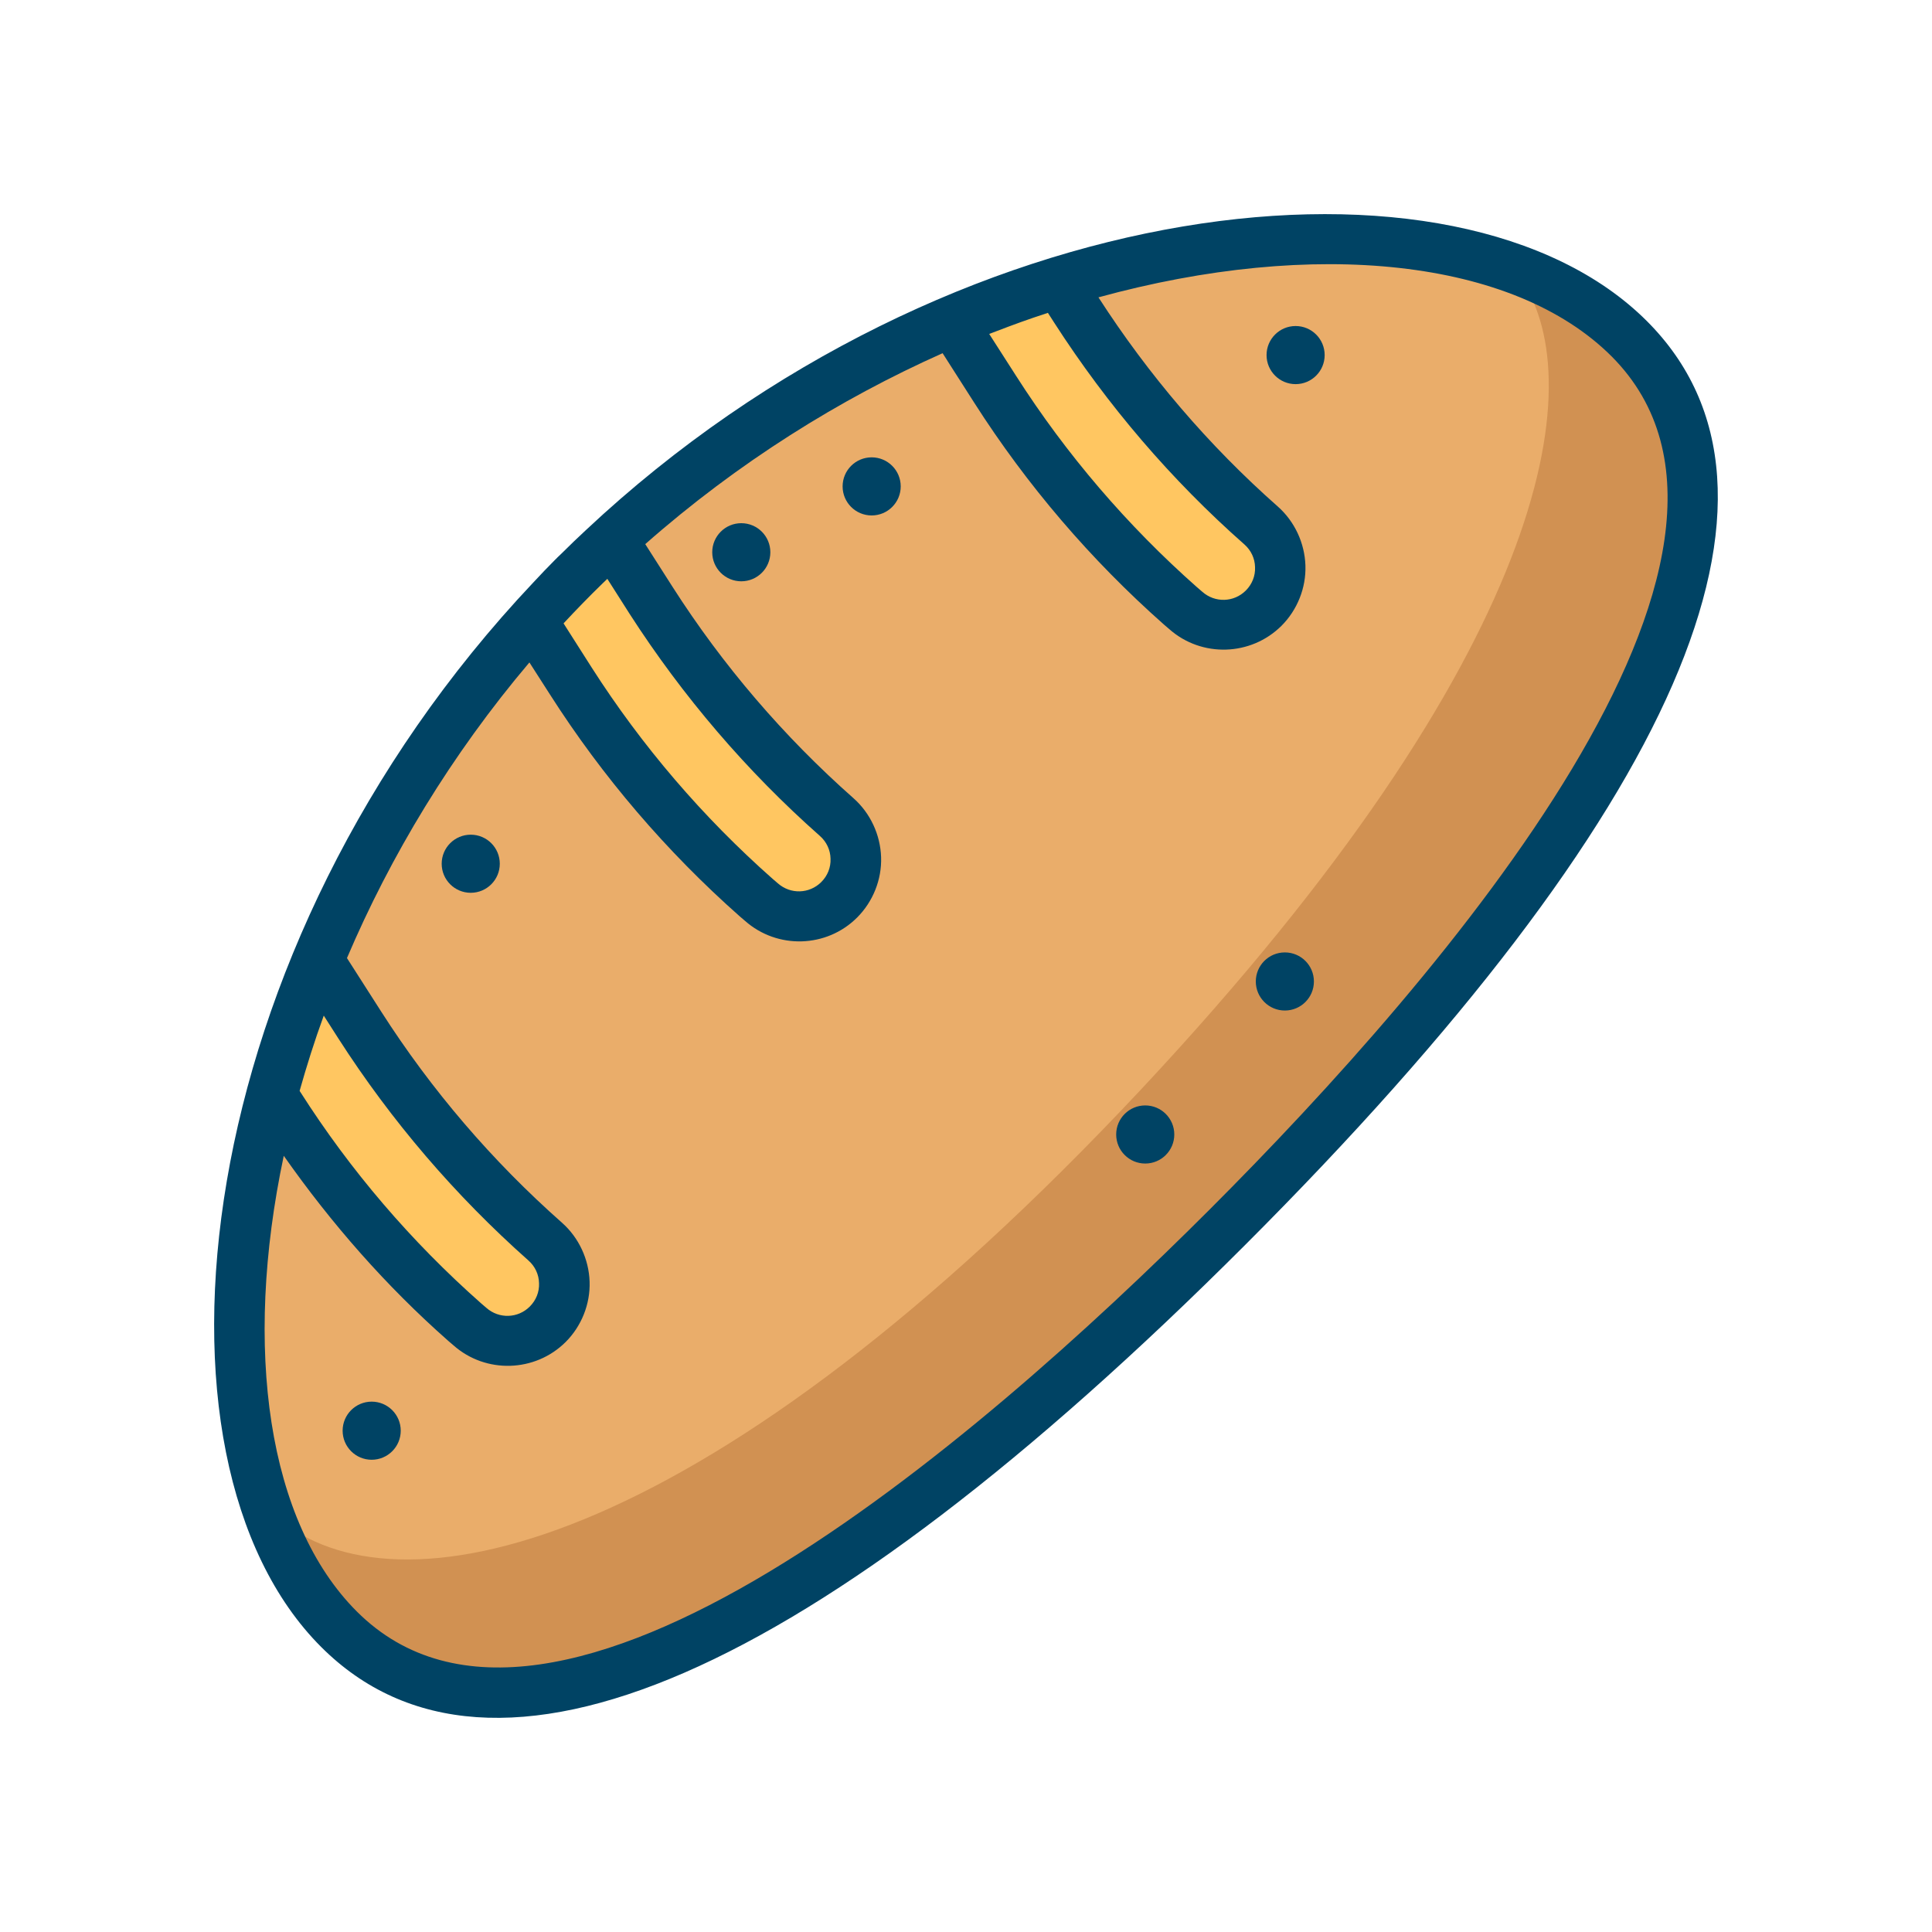
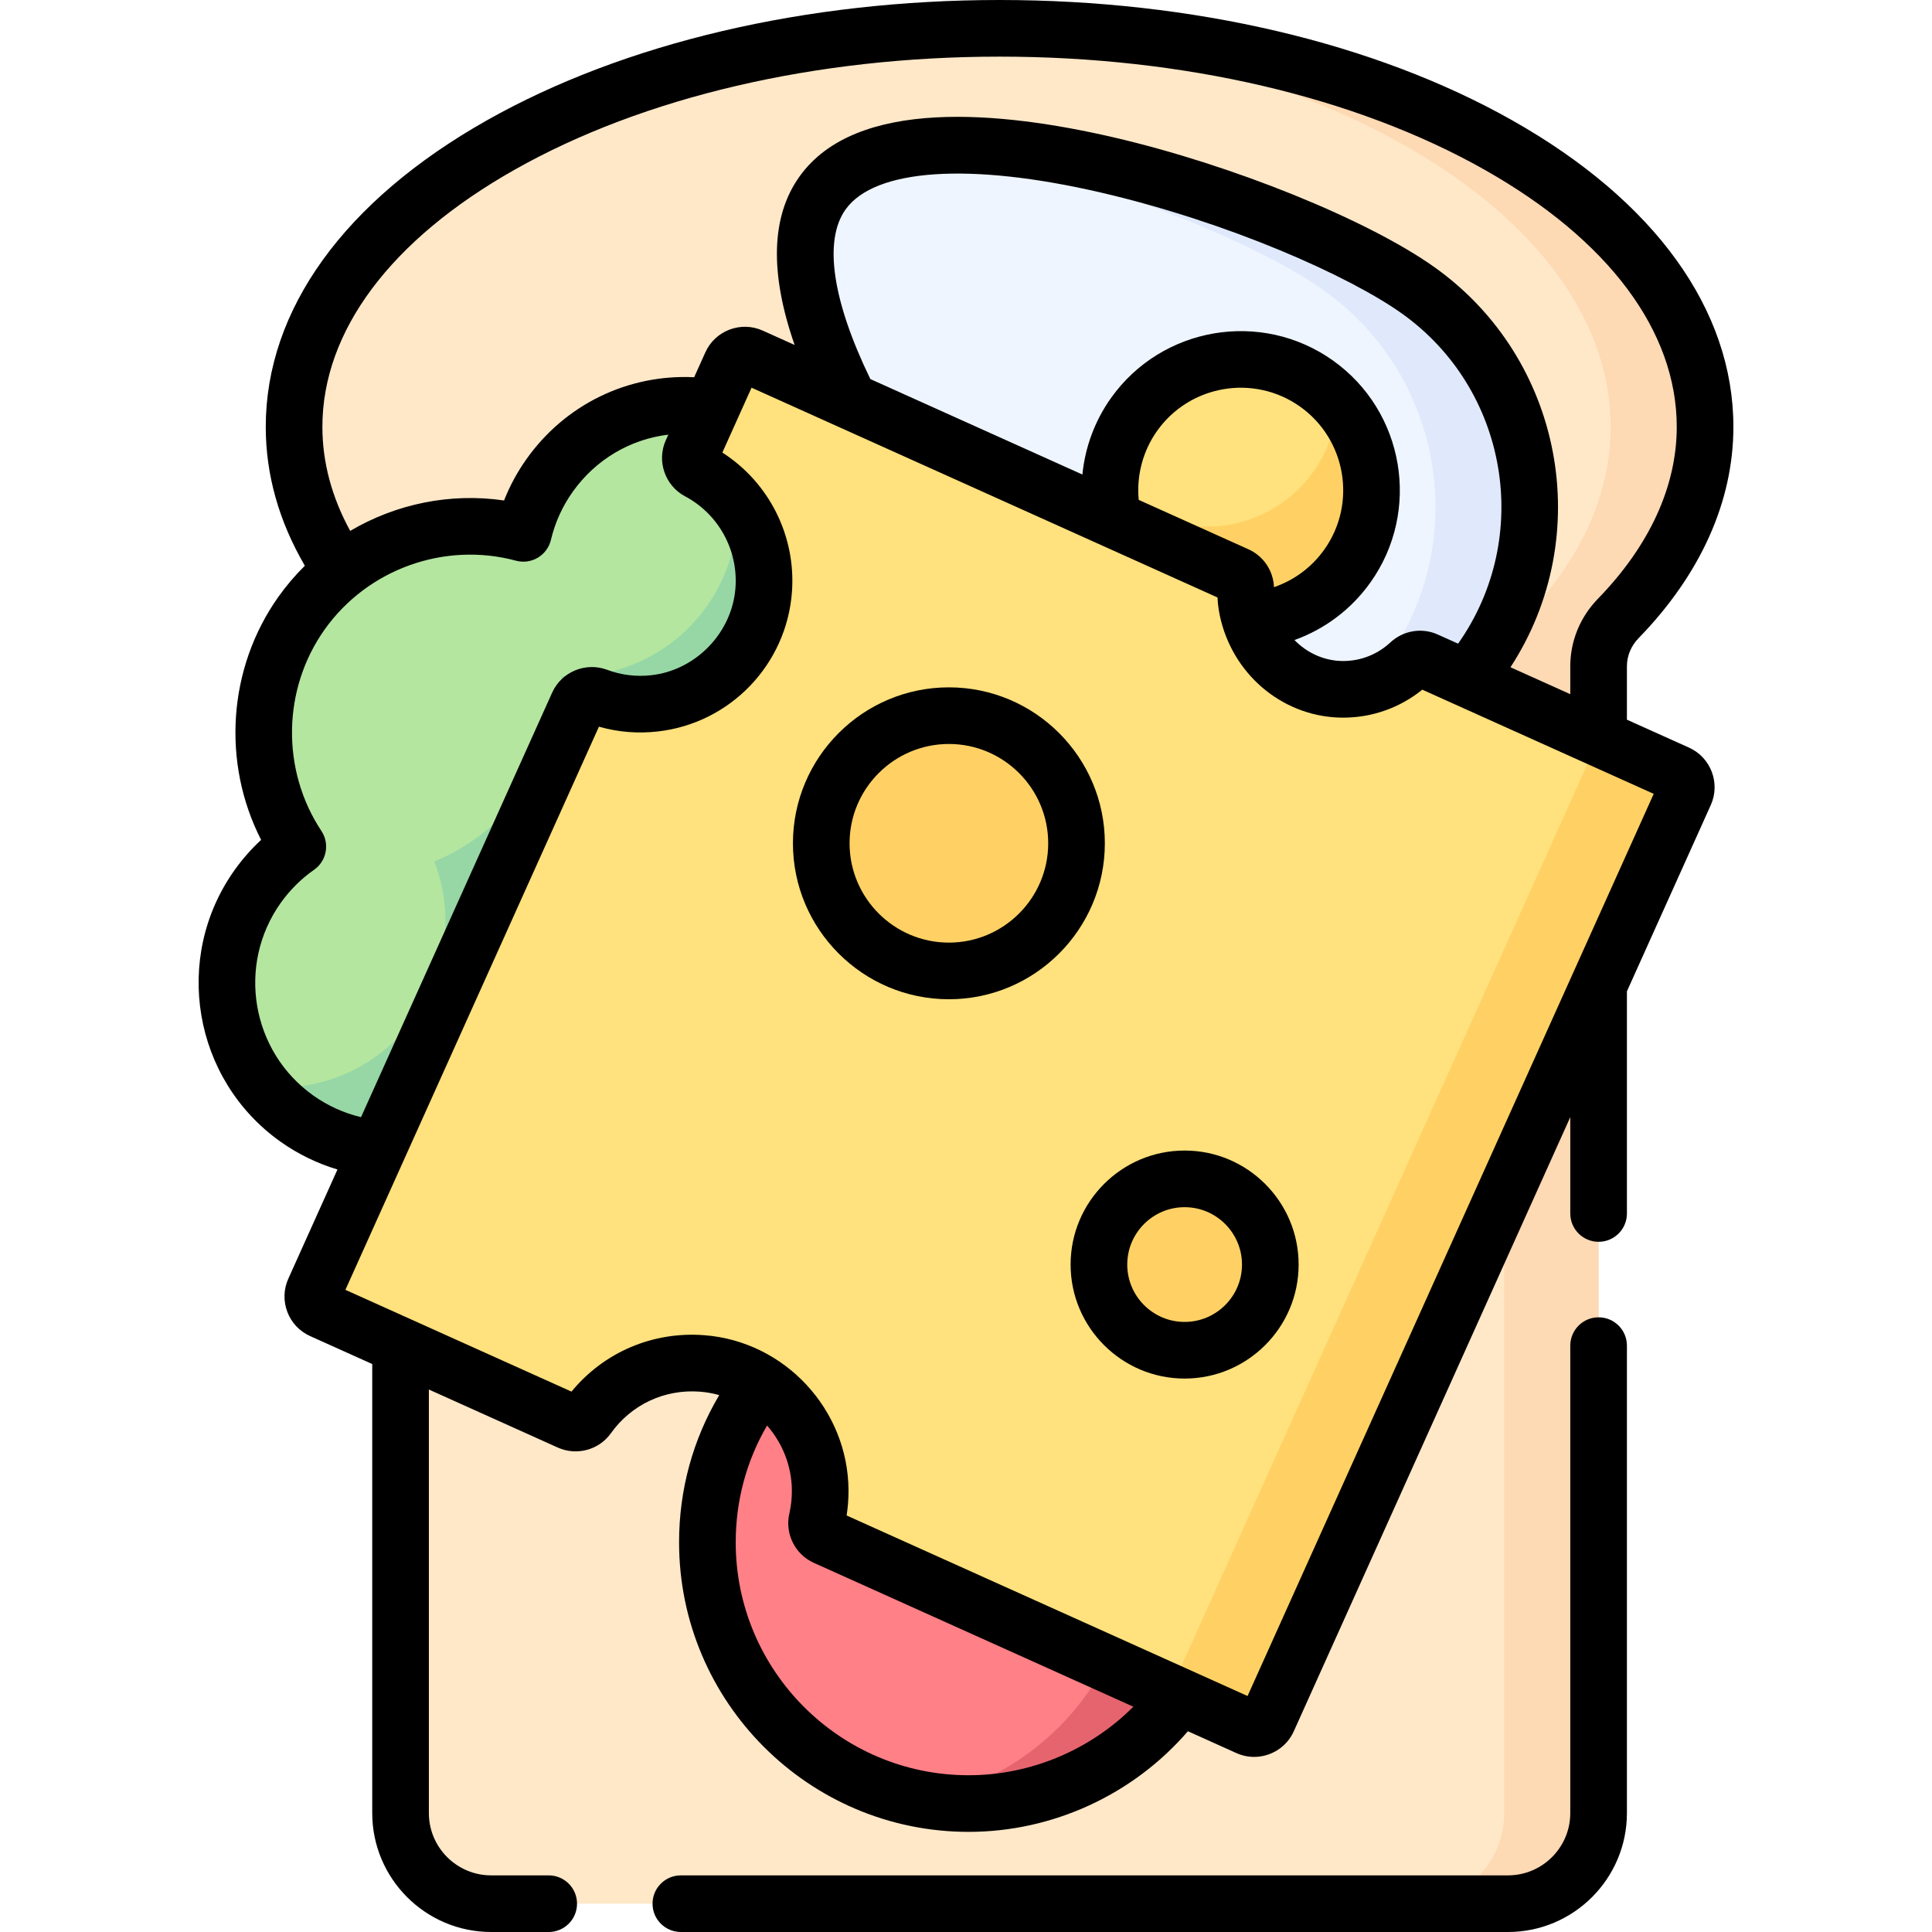
- <svg xmlns="http://www.w3.org/2000/svg" width="800px" height="800px" viewBox="0 0 1024 1024" class="icon" version="1.1">
-   <path d="M175.4 866.3c39.1 25.7 166.1 114.6 488.5-229.7s223-425.9 196.2-454.9c-26.8-29-263.6-149.6-556 122.5C21.6 567 175.4 866.3 175.4 866.3z" fill="#EAAD6A" />
-   <path d="M241.9 696.5s26.7 26.1 48.6 4.5c21.9-21.7-2.2-40.2-2.2-40.2L171.6 514l-27.3 67.4 97.6 115.1zM623.3 323.5s26.7 26.1 48.6 4.5c21.9-21.7-2.2-40.2-2.2-40.2L565.9 153.9l-62.1 19.2 119.5 150.4zM386.5 463.8s26.7 26.1 48.6 4.5c21.9-21.7-2.2-40.2-2.2-40.2L322.4 287.5 280.8 332l105.7 131.8z" fill="#FFC661" />
-   <path d="M604.8 577.4c-227.5 243-389.5 280.3-455.1 229.3 10.4 34.3 20.7 54.5 20.7 54.5 39.1 25.7 166.1 114.6 488.5-229.7s223-425.9 196.2-454.9c-6.1-6.6-22.9-17.8-48.6-28.1 36.5 54.7 15.2 197.1-201.7 428.9z" fill="#D19152" />
-   <path d="M310.5 281c-4.3 4-8.6 8.1-12.9 12.4-0.7 0.7-1.5 1.4-2.2 2.1-0.4 0.4-0.7 0.8-1.1 1.1-3.8 3.8-7.7 7.9-11.7 12.2-183.1 193.9-212.5 464-112.4 564.1 90.5 90.5 259.8 16.9 489.7-213 229.8-229.8 303.5-399.2 213-489.7C773.1 70.4 504.2 99.3 310.5 281z m349.1 7.6c3.5 3.1 5.5 7.4 5.6 12 0.2 4.7-1.6 9.1-4.9 12.4-6.3 6.3-16.3 6.6-23 0.7l-2.8-2.4c-37-32.7-69.3-70.4-95.9-112L524.3 177c1.2-0.5 2.5-0.9 3.7-1.4 8.8-3.4 17.6-6.6 26.3-9.4 0.4-0.1 0.7-0.2 1.1-0.4l3.4 5.3c28.1 43.6 61.9 83.2 100.8 117.5z m-225 154.5c3.5 3.1 5.5 7.4 5.6 12 0.2 4.7-1.6 9.1-4.9 12.4-6.3 6.3-16.3 6.6-23 0.7l-2.8-2.4c-37-32.7-69.3-70.4-95.9-112l-14.9-23.4c6.7-7.2 13.6-14.3 20.7-21.2 0.8-0.8 1.7-1.6 2.5-2.4l11.9 18.7c28.1 43.6 61.9 83.2 100.8 117.6z m-154.5 225c3.5 3.1 5.5 7.4 5.6 12 0.2 4.7-1.6 9.1-4.9 12.4-6.3 6.3-16.3 6.6-23 0.7l-2.8-2.4c-37-32.7-69.3-70.4-95.8-112l-0.4-0.6c3.7-13.1 7.9-26.5 12.8-39.9l7.8 12.2c28 43.6 61.9 83.2 100.7 117.6z m361-27c-124.2 124.2-348 317-452 213-47.2-47.2-60.4-139.1-38.7-241.5 25.2 35.9 54.2 69 87.2 98.1l2.8 2.4c17.1 15.1 43.2 14.3 59.4-1.8 8.4-8.4 13.1-20.1 12.7-32-0.4-11.9-5.7-23.3-14.6-31.2-37-32.7-69.3-70.4-95.9-112l-18.1-28.3c23-54 55.2-107.7 96.7-156.7l10.9 17c27.9 43.7 61.8 83.3 100.6 117.6l2.8 2.4c17.1 15.1 43.2 14.4 59.4-1.8 8.4-8.4 13.1-20.1 12.7-32-0.4-11.9-5.7-23.3-14.6-31.2-37-32.7-69.3-70.4-95.9-112L342 288.4c49-43.2 103.1-76.9 157.6-101.2l16.8 26.3c27.9 43.7 61.8 83.3 100.6 117.6l2.8 2.4c17.1 15.1 43.2 14.3 59.4-1.8 8.4-8.4 13.1-20.1 12.7-32-0.4-11.9-5.7-23.3-14.6-31.2-36.7-32.4-68.6-69.8-95.1-110.9 114.4-31.4 220.1-20.6 272 31.3 103.9 104.2-88.9 328-213.1 452.2z" fill="#004364" />
-   <path d="M462 257.8m-15.4 0a15.4 15.4 0 1 0 30.8 0 15.4 15.4 0 1 0-30.8 0Z" fill="#004364" />
-   <path d="M686.7 188.2m-15.4 0a15.4 15.4 0 1 0 30.8 0 15.4 15.4 0 1 0-30.8 0Z" fill="#004364" />
-   <path d="M681 520.2m-15.4 0a15.4 15.4 0 1 0 30.8 0 15.4 15.4 0 1 0-30.8 0Z" fill="#004364" />
-   <path d="M607 601.3m-15.4 0a15.4 15.4 0 1 0 30.8 0 15.4 15.4 0 1 0-30.8 0Z" fill="#004364" />
-   <path d="M249.5 457.8m-15.4 0a15.4 15.4 0 1 0 30.8 0 15.4 15.4 0 1 0-30.8 0Z" fill="#004364" />
-   <path d="M392.9 292.7m-15.4 0a15.4 15.4 0 1 0 30.8 0 15.4 15.4 0 1 0-30.8 0Z" fill="#004364" />
-   <path d="M197 758.3m-15.4 0a15.4 15.4 0 1 0 30.8 0 15.4 15.4 0 1 0-30.8 0Z" fill="#004364" />
+ <svg xmlns="http://www.w3.org/2000/svg" id="Capa_1" enable-background="new 0 0 511.699 511.699" height="512" viewBox="0 0 511.699 511.699" width="512">
+   <g>
+     <g>
+       <path d="m451.596 113.055c0-58.297-83.657-105.555-186.853-105.555s-186.854 47.258-186.854 105.555c0 18.399 8.342 35.696 22.996 50.757 3.303 3.395 5.201 7.914 5.201 12.651v303.733c0 13.255 10.745 24 24 24h269.314c13.255 0 24-10.745 24-24v-303.734c0-4.737 1.898-9.256 5.201-12.651 14.652-15.06 22.995-32.357 22.995-50.756z" fill="#ffe8c8" />
+       <path d="m148.768 121.917c-4.715 5.26-7.898 11.249-9.666 17.488-.285 1.006-1.315 1.622-2.333 1.386-20.941-4.851-43.679 2.984-56.898 21.596-13.09 18.431-13.118 42.19-1.969 60.3.532.865.313 2.002-.494 2.618-4.55 3.475-8.523 7.914-11.587 13.285-10.55 18.492-6.146 42.26 10.315 55.763 19.97 16.381 49.262 12.198 63.96-8.498 8.876-12.497 10.307-28.033 5.199-41.347 9.2-3.794 17.48-10.133 23.668-18.846 6.535-9.201 9.815-19.731 10.077-30.224 14.609.803 29.298-5.669 38.396-18.479 14.697-20.694 9-49.725-13.04-63.186-17.968-10.972-41.577-7.533-55.628 8.144z" fill="#b4e6a0" />
+       <circle cx="256.539" cy="408.492" fill="#ff8087" r="69.184" />
+       <path d="m375.567 76.87c31.684 22.506 39.125 66.436 16.619 98.12s-66.436 39.125-98.12 16.619-98.74-108.781-76.234-140.465 126.051 3.221 157.735 25.726z" fill="#eef5ff" />
+       <circle cx="328.616" cy="129.836" fill="#ffe17d" r="34.654" />
+       <path d="m451.595 113.05c0 18.4-8.34 35.7-23 50.76-3.3 3.4-5.2 7.92-5.2 12.65v303.74c0 13.25-10.74 24-24 24h-25c13.26 0 24-10.75 24-24v-303.74c0-4.73 1.9-9.25 5.2-12.65 14.66-15.06 23-32.36 23-50.76 0-55.92-76.99-101.68-174.35-105.31 4.13-.16 8.3-.24 12.5-.24 103.191 0 186.85 47.26 186.85 105.55z" fill="#fdd9b4" />
+       <path d="m392.186 174.99c-16.32 22.97-43.91 33.21-69.93 28.51 17.5-3.14 33.82-12.88 44.93-28.51 22.51-31.68 15.07-75.61-16.62-98.12-20.2-14.35-69.59-33.73-108.59-37.7 39.45-5.32 108.7 20.02 133.59 37.7 31.69 22.51 39.13 66.44 16.62 98.12z" fill="#dfe9fb" />
+       <path d="m325.725 408.49c0 38.21-30.98 69.19-69.19 69.19-4.27 0-8.45-.39-12.5-1.13 32.24-5.88 56.69-34.12 56.69-68.06s-24.45-62.17-56.69-68.05c4.05-.74 8.23-1.13 12.5-1.13 38.211 0 69.19 30.97 69.19 69.18z" fill="#e6646e" />
+       <path d="m356.866 149.9c-11.08 15.61-32.71 19.27-48.32 8.19-9.99-7.09-15.08-18.51-14.54-29.9 1.63 1.79 3.48 3.44 5.54 4.9 15.61 11.08 37.24 7.42 48.32-8.19 3.99-5.61 6.07-12.01 6.37-18.41 10.76 11.79 12.25 29.87 2.63 43.41z" fill="#ffd164" />
+       <path d="m217.436 176.96c-9.1 12.81-23.79 19.28-38.4 18.48-.26 10.49-3.54 21.02-10.07 30.22-6.19 8.72-14.47 15.05-23.67 18.85 5.11 13.31 3.68 28.85-5.2 41.35-14.7 20.69-43.99 24.87-63.96 8.49-2.39-1.96-4.52-4.13-6.4-6.48 15.16 1.42 30.65-5.06 40.1-18.37 8.87-12.49 10.31-28.03 5.2-41.34 9.2-3.8 17.48-10.14 23.67-18.85 6.53-9.2 9.81-19.73 10.07-30.22 14.61.8 29.3-5.67 38.4-18.48 11.65-16.41 10.48-38.07-1.5-53.04 6.49.6 12.9 2.65 18.72 6.2 22.04 13.46 27.74 42.5 13.04 63.19z" fill="#96d7a5" />
+       <path d="m218.628 407.082 111.912 50.388c2.014.907 4.383.009 5.29-2.005l110.445-245.325c.907-2.014.009-4.383-2.005-5.29l-66.564-29.964c-1.479-.666-3.186-.327-4.373.777-4.602 4.278-10.77 6.904-17.552 6.909-11.994.01-22.138-8.362-25.109-19.982-.587-2.297-.791-4.435-.736-6.479.044-1.627-.868-3.125-2.352-3.793l-128.64-57.914c-2.014-.907-4.383-.009-5.29 2.005l-10.465 23.248c-.865 1.921-.087 4.178 1.774 5.166 11.016 5.853 18.301 17.815 17.315 31.376-1.132 15.565-13.395 28.33-28.902 30.08-5.376.607-10.531-.114-15.184-1.854-1.996-.746-4.228.138-5.102 2.081l-69.88 155.229c-.907 2.014-.009 4.383 2.006 5.29l65.602 29.529c1.724.776 3.77.248 4.868-1.292 6.623-9.292 17.823-15.105 30.31-14.146 17.422 1.338 31.13 16.113 31.241 33.586.017 2.706-.282 5.336-.863 7.86-.427 1.85.522 3.74 2.254 4.52z" fill="#ffe17d" />
+       <g fill="#ffd164">
+         <path d="m446.275 210.14-110.45 245.33c-.9 2.01-3.27 2.91-5.29 2l-24.35-10.96c2.01.87 4.35-.02 5.25-2.03l110.45-245.32c.86-1.93.09-4.17-1.74-5.16l24.12 10.85c2.02.91 2.921 3.28 2.01 5.29z" />
+         <circle cx="251.322" cy="223.351" r="33.804" />
+         <circle cx="313.756" cy="334.923" r="22.696" />
+       </g>
+     </g>
+     <g>
+       <path d="m251.317 182.047c-22.775 0-41.304 18.529-41.304 41.305s18.529 41.304 41.304 41.304 41.305-18.528 41.305-41.304-18.529-41.305-41.305-41.305zm0 67.608c-14.504 0-26.304-11.8-26.304-26.304 0-14.505 11.8-26.305 26.304-26.305s26.305 11.8 26.305 26.305c0 14.504-11.8 26.304-26.305 26.304z" />
+       <path d="m313.751 304.728c-16.65 0-30.195 13.546-30.195 30.195s13.545 30.195 30.195 30.195 30.196-13.546 30.196-30.195-13.546-30.195-30.196-30.195zm0 45.39c-8.379 0-15.195-6.816-15.195-15.195s6.816-15.195 15.195-15.195 15.196 6.816 15.196 15.195-6.817 15.195-15.196 15.195z" />
+       <path d="m447.344 198.012-16.448-7.404v-14.148c0-2.741 1.095-5.379 3.076-7.421 16.436-16.896 25.124-36.253 25.124-55.979 0-31.019-20.791-59.847-58.541-81.172-36.401-20.564-84.635-31.888-135.819-31.888-51.18 0-99.411 11.324-135.81 31.888-37.75 21.326-58.54 50.153-58.54 81.172 0 12.668 3.486 25.011 10.356 36.778-2.539 2.501-4.883 5.241-6.991 8.209-13.435 18.915-15.024 44.01-4.591 64.4-2.605 2.407-4.963 5.089-7.049 8.02-16.466 23.18-11.002 55.441 12.185 71.92 4.616 3.274 9.72 5.753 15.085 7.359l-13.015 28.912c-1.261 2.801-1.355 5.925-.266 8.797 1.089 2.873 3.232 5.149 6.032 6.409l16.456 7.407v118.929c0 17.369 14.131 31.5 31.5 31.5h15.24c4.142 0 7.5-3.357 7.5-7.5s-3.358-7.5-7.5-7.5h-15.24c-9.098 0-16.5-7.402-16.5-16.5v-112.178l34.146 15.37c4.985 2.243 10.896.656 14.055-3.777 5.43-7.62 14.26-11.756 23.628-11.021 1.745.134 3.44.444 5.073.906-6.979 11.757-10.634 25.068-10.634 38.988 0 42.287 34.398 76.69 76.68 76.69 22.318 0 43.602-9.865 58.087-26.649l12.833 5.778c1.528.688 3.128 1.015 4.705 1.015 4.387 0 8.587-2.524 10.503-6.778l73.234-162.669v25.523c0 4.143 3.358 7.5 7.5 7.5s7.5-3.357 7.5-7.5v-58.842l22.212-49.339c2.602-5.779.016-12.602-5.766-15.205zm-311.04-153.065c34.184-19.311 79.796-29.947 128.432-29.947 48.641 0 94.255 10.636 128.441 29.947 32.835 18.55 50.919 42.738 50.919 68.112 0 15.74-7.219 31.481-20.882 45.527-4.719 4.862-7.317 11.21-7.317 17.873v7.396l-15.841-7.131c22.667-34.775 13.995-81.71-20.147-105.971-17.769-12.616-53.5-27.071-84.959-34.371-29.699-6.894-68.249-10.677-83.237 10.424-7.492 10.547-7.896 25.492-1.254 44.559l-8.437-3.798c-2.8-1.261-5.924-1.356-8.798-.269-2.874 1.089-5.15 3.231-6.411 6.032l-2.963 6.582c-17.473-.844-34.1 7.145-44.397 21.662-2.439 3.432-4.43 7.105-5.952 10.979-14.218-2.085-28.622.897-40.749 8.056-4.89-8.94-7.366-18.179-7.366-27.551 0-25.371 18.083-49.561 50.918-68.111zm165.287 87.447c-.608-6.445 1.094-12.949 4.878-18.279 8.677-12.208 25.664-15.087 37.863-6.421 12.208 8.673 15.087 25.658 6.421 37.859-3.34 4.699-8.011 8.14-13.332 9.96-.179-4.353-2.767-8.235-6.762-10.033zm61.39 21.848c13.458-18.946 8.989-45.313-9.962-58.776-18.942-13.454-45.307-8.986-58.778 9.962-4.283 6.031-6.849 13.029-7.565 20.251l-56.163-25.285c-10.07-20.76-12.427-36.659-6.572-44.901 7.709-10.854 32.989-12.533 67.618-4.499 33.752 7.832 65.625 22.021 79.664 31.988 28.201 20.04 34.888 59.246 14.961 87.498l-5.401-2.431c-4.205-1.894-9.134-1.063-12.561 2.122-3.396 3.157-7.817 4.898-12.451 4.902-.005 0-.01 0-.015 0-4.955 0-9.543-2.095-12.912-5.558 8.029-2.872 15.069-8.143 20.137-15.273zm-280 135.914c-16.441-11.685-20.317-34.564-8.645-50.998 2.448-3.438 5.421-6.394 8.837-8.782 3.335-2.331 4.203-6.897 1.955-10.289-10.694-16.139-10.352-37.58.852-53.354 11.369-16.004 31.74-23.33 50.687-18.23 1.959.529 4.048.238 5.79-.8 1.742-1.039 2.989-2.739 3.457-4.713 1.088-4.592 3.028-8.872 5.77-12.73 6.079-8.571 15.267-13.93 25.322-15.142l-.659 1.464c-2.477 5.504-.238 12.034 5.095 14.866 8.839 4.696 14.081 14.199 13.353 24.209-.863 11.875-10.435 21.837-22.263 23.172-4.025.458-7.97-.024-11.717-1.427-5.69-2.128-12.088.52-14.567 6.027l-50.628 112.46c-4.512-1.083-8.813-3.018-12.639-5.733zm173.555 180.024c-34.01 0-61.68-27.674-61.68-61.69 0-11.032 2.854-21.585 8.303-30.934 4.055 4.633 6.532 10.666 6.573 17.194.013 2.075-.213 4.137-.672 6.129-1.224 5.314 1.502 10.8 6.483 13.043 0 0 .001.001.001.001l84.634 38.105c-11.484 11.484-27.208 18.152-43.642 18.152zm73.887-20.985-106.192-47.813c.347-2.217.516-4.47.501-6.729-.136-21.368-16.901-39.384-38.167-41.016-13.669-1.06-26.619 4.498-35.204 14.938l-59.88-26.954 67.148-149.159c5.043 1.443 10.272 1.872 15.583 1.271 19.193-2.167 34.14-17.723 35.542-36.989 1.078-14.83-6.082-28.963-18.436-36.882l7.734-17.182 123.405 55.558c.1 2.081.412 4.13.943 6.211 3.859 15.091 17.161 25.625 32.354 25.624h.027c7.664-.007 15.008-2.624 20.919-7.412l61.294 27.592z" />
+       <path d="m423.398 348.899c-4.142 0-7.5 3.357-7.5 7.5v123.8c0 9.098-7.402 16.5-16.5 16.5h-219.07c-4.142 0-7.5 3.357-7.5 7.5s3.358 7.5 7.5 7.5h219.07c17.369 0 31.5-14.131 31.5-31.5v-123.8c0-4.142-3.358-7.5-7.5-7.5z" />
+     </g>
+   </g>
</svg>
